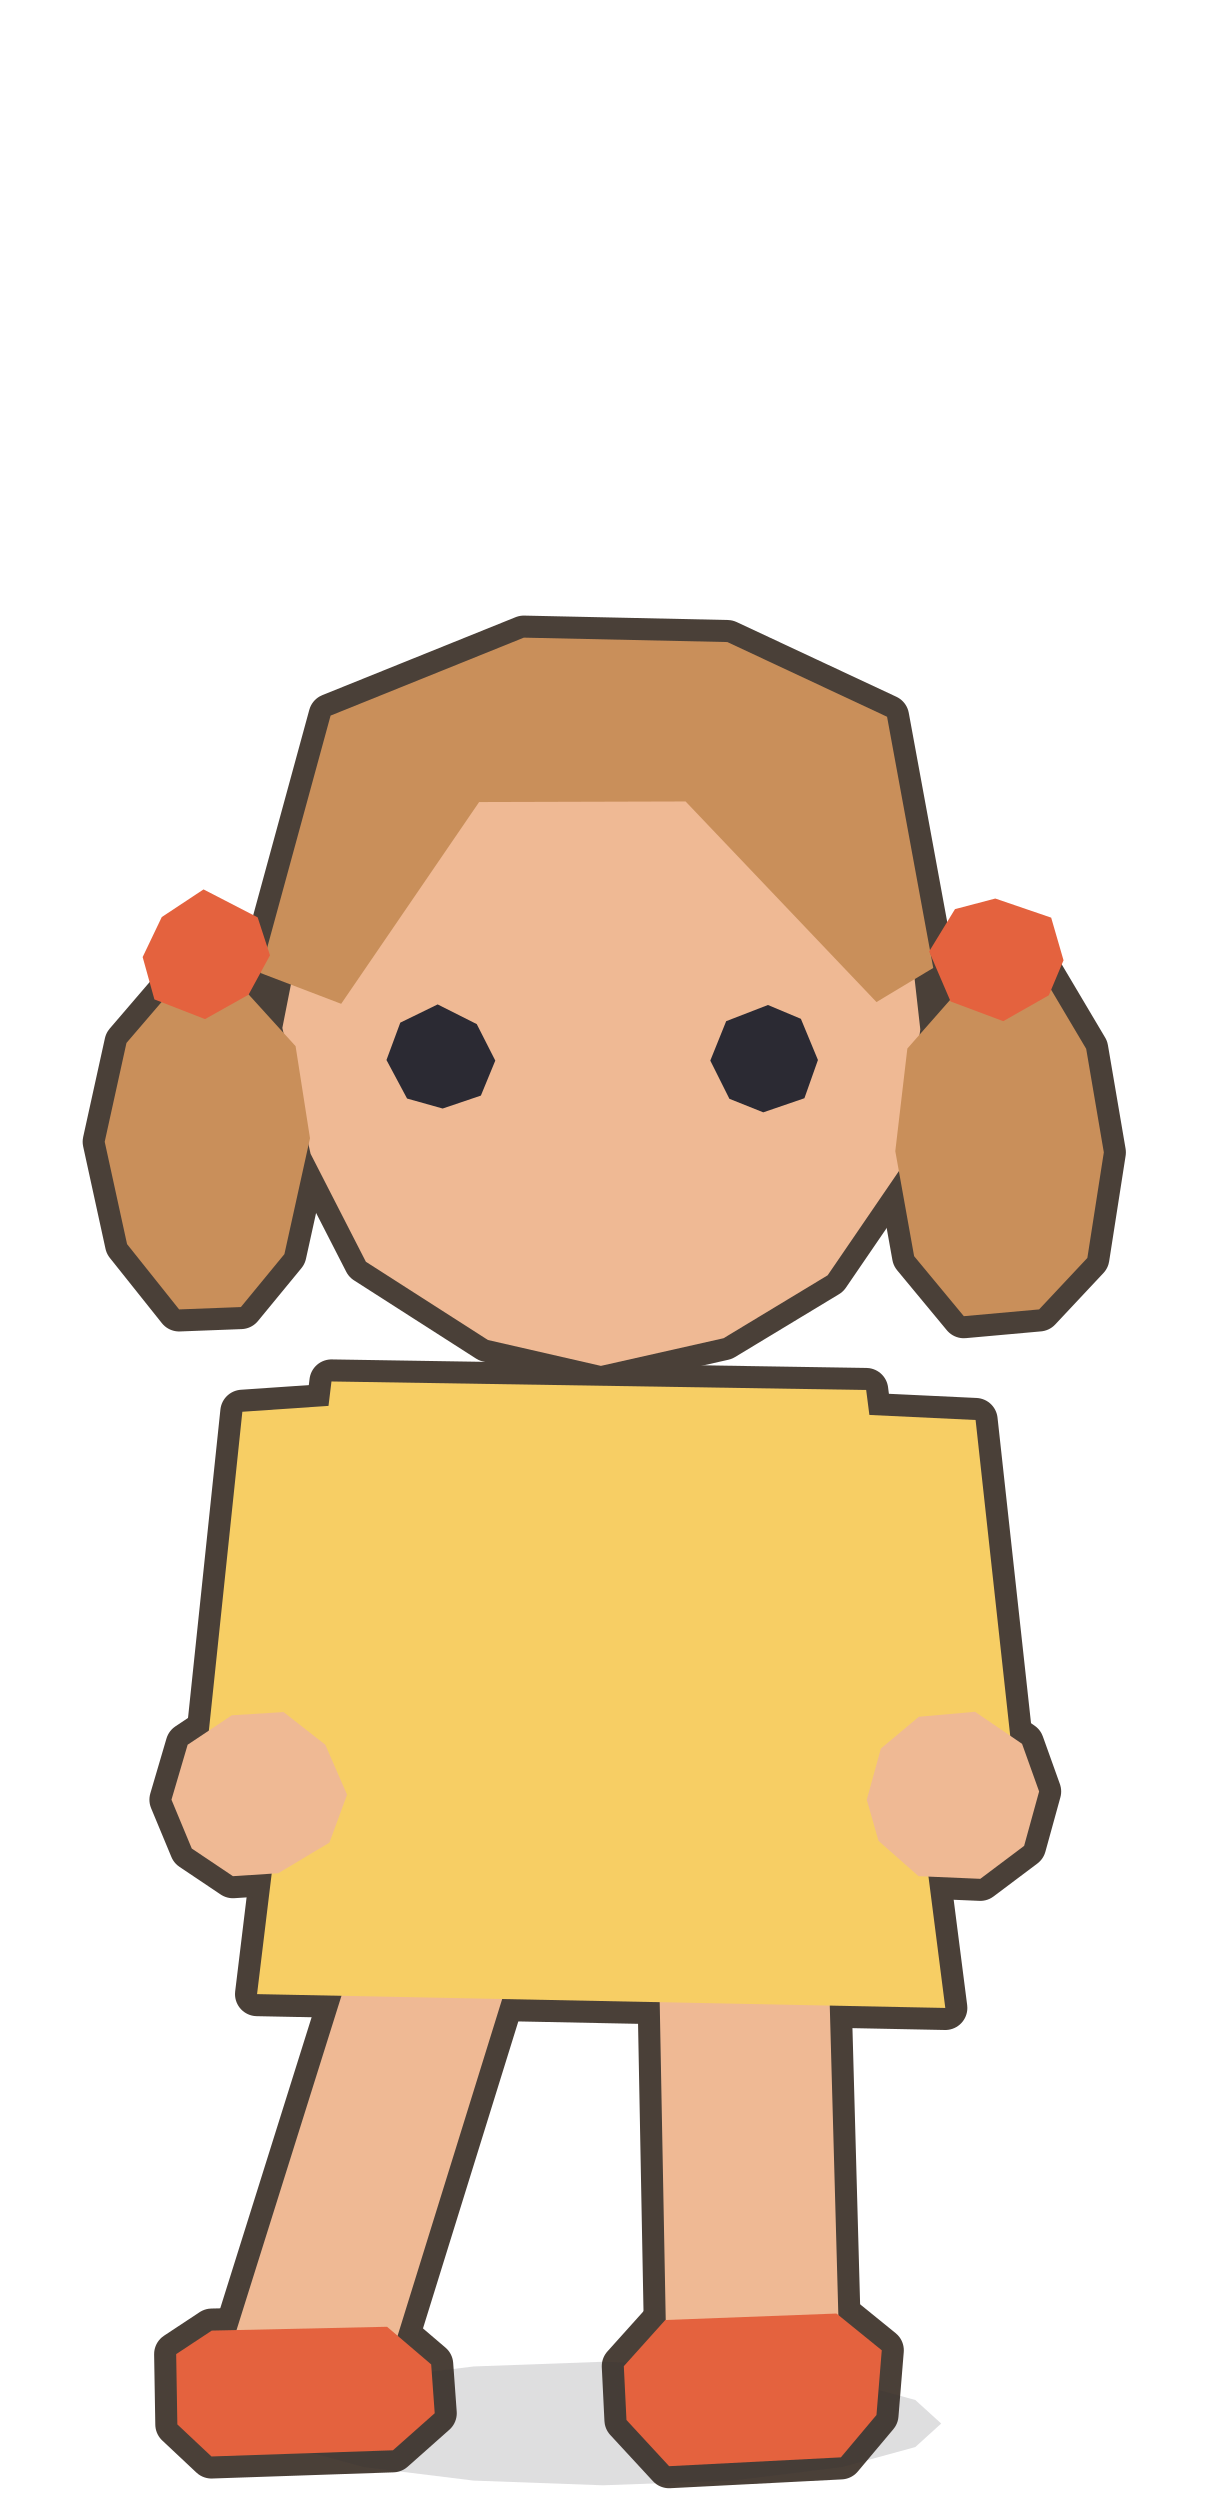
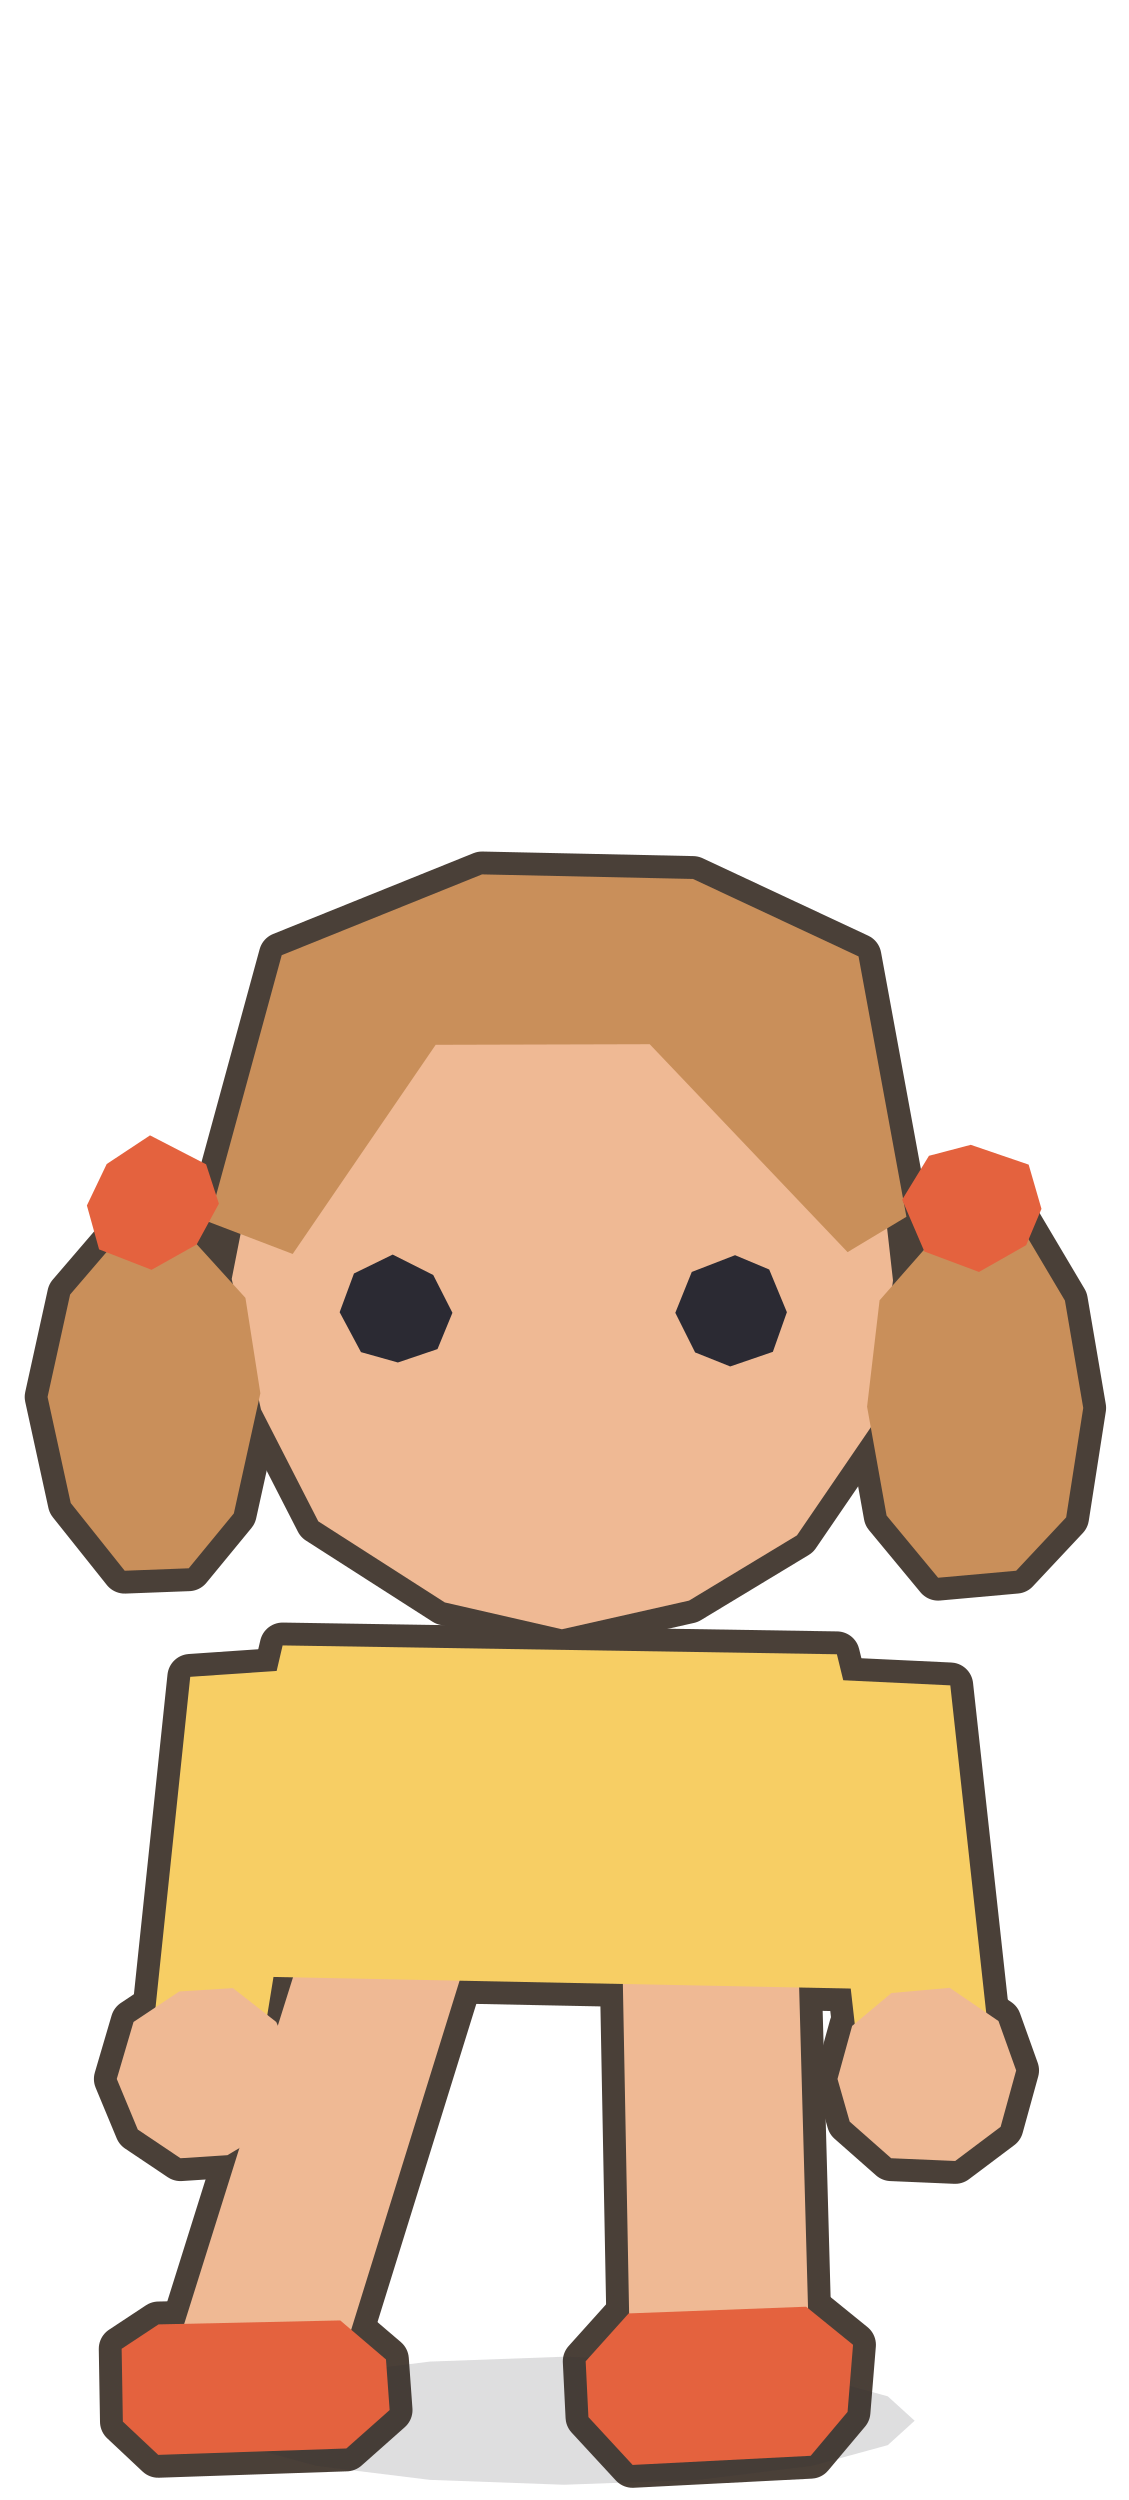
- <svg xmlns="http://www.w3.org/2000/svg" width="123" height="255" viewBox="0 0 41 85">
+ <svg xmlns="http://www.w3.org/2000/svg" width="111" height="246" viewBox="0 0 37 82">
  <g fill="#4A4038" stroke="#4A4038" stroke-width="1.5" stroke-linejoin="round">
-     <polygon points="13.11,63.08 18.66,62.86 13.30,80.12 7.87,79.77" fill="#4A4038" />
-     <polygon points="22.34,63.33 28.07,63.08 28.54,80.02 22.66,80.20" fill="#4A4038" />
-     <polygon points="7.20,79.24 13.16,79.11 14.66,80.39 14.78,82.05 13.36,83.31 7.19,83.52 6.03,82.43 5.99,80.04" fill="#4A4038" />
-     <polygon points="22.62,78.88 28.44,78.66 29.98,79.91 29.80,82.11 28.59,83.55 22.75,83.85 21.30,82.28 21.21,80.45" fill="#4A4038" />
-     <polygon points="11.27,46.97 29.45,47.26 32.14,68.27 8.74,67.80" fill="#4A4038" />
-     <polygon points="8.24,48.00 12.62,47.70 10.67,59.69 6.98,60.00" fill="#4A4038" />
-     <polygon points="11.80,61.02 11.20,62.65 9.46,63.69 7.92,63.79 6.52,62.85 5.83,61.19 6.38,59.32 7.88,58.32 9.64,58.21 11.06,59.32" fill="#4A4038" />
-     <polygon points="28.75,48.07 33.17,48.28 34.42,59.68 30.14,60.30" fill="#4A4038" />
-     <polygon points="35.33,60.91 34.82,62.76 33.33,63.88 31.23,63.79 29.87,62.59 29.47,61.19 29.95,59.45 31.24,58.37 33.15,58.20 34.75,59.29" fill="#4A4038" />
-     <polygon points="31.29,35.00 30.69,39.63 28.14,43.36 24.60,45.50 20.43,46.44 16.59,45.56 12.44,42.90 10.56,39.23 9.60,34.95 10.45,30.64 12.99,26.91 16.03,24.47 20.38,23.23 24.84,24.61 27.99,27.06 30.80,30.65" fill="#4A4038" />
-     <polygon points="8.85,33.08 11.24,24.33 17.81,21.68 24.73,21.83 30.16,24.37 31.73,32.91 29.80,34.07 23.31,27.25 16.29,27.27 11.60,34.13" fill="#4A4038" />
-     <polygon points="10.54,38.70 9.67,42.64 8.19,44.44 6.09,44.52 4.32,42.30 3.56,38.82 4.30,35.46 5.99,33.49 7.87,33.17 10.05,35.57" fill="#4A4038" />
-     <polygon points="37.53,39.18 36.97,42.77 35.33,44.52 32.77,44.75 31.08,42.71 30.44,39.14 30.85,35.65 32.67,33.58 35.40,33.08 36.93,35.66" fill="#4A4038" />
+     <polygon points="11.11,60.08 16.66,59.86 11.30,77.12 5.87,76.77" fill="#4A4038" />
+     <polygon points="20.34,60.33 26.07,60.08 26.54,77.02 20.66,77.20" fill="#4A4038" />
+     <polygon points="5.20,76.24 11.16,76.11 12.66,77.39 12.78,79.05 11.36,80.31 5.19,80.52 4.03,79.43 3.99,77.04" fill="#4A4038" />
+     <polygon points="20.62,75.88 26.44,75.66 27.98,76.91 27.80,79.11 26.59,80.55 20.75,80.85 19.30,79.28 19.21,77.45" fill="#4A4038" />
+     <polygon points="9.27,53.97 27.45,54.26 30.14,65.27 6.74,64.80" fill="#4A4038" />
+     <polygon points="6.24,55.00 10.62,54.70 8.67,66.69 4.98,67.00" fill="#4A4038" />
+     <polygon points="9.80,68.02 9.20,69.65 7.46,70.69 5.92,70.79 4.52,69.85 3.83,68.19 4.38,66.32 5.88,65.32 7.64,65.21 9.06,66.32" fill="#4A4038" />
+     <polygon points="26.75,55.07 31.17,55.28 32.42,66.68 28.14,67.30" fill="#4A4038" />
+     <polygon points="33.33,67.91 32.82,69.76 31.33,70.88 29.23,70.79 27.87,69.59 27.47,68.19 27.95,66.45 29.24,65.37 31.15,65.20 32.75,66.29" fill="#4A4038" />
+     <polygon points="29.29,42.00 28.69,46.63 26.14,50.36 22.60,52.50 18.43,53.44 14.59,52.56 10.44,49.90 8.56,46.23 7.60,41.95 8.45,37.64 10.99,33.91 14.03,31.47 18.38,30.23 22.84,31.61 25.99,34.06 28.80,37.65" fill="#4A4038" />
+     <polygon points="6.85,40.08 9.24,31.33 15.81,28.68 22.73,28.83 28.16,31.37 29.73,39.91 27.80,41.07 21.31,34.25 14.29,34.27 9.60,41.13" fill="#4A4038" />
+     <polygon points="8.54,45.70 7.67,49.64 6.19,51.44 4.09,51.52 2.32,49.30 1.56,45.82 2.30,42.46 3.99,40.49 5.87,40.17 8.05,42.57" fill="#4A4038" />
+     <polygon points="35.53,46.18 34.97,49.77 33.33,51.52 30.77,51.75 29.08,49.71 28.44,46.14 28.85,42.65 30.67,40.58 33.40,40.08 34.93,42.66" fill="#4A4038" />
  </g>
-   <polygon points="32.00,82.40 31.12,83.20 28.63,83.88 24.90,84.34 20.50,84.50 16.10,84.34 12.37,83.88 9.88,83.20 9.00,82.40 9.88,81.60 12.37,80.92 16.10,80.46 20.50,80.30 24.90,80.46 28.63,80.92 31.12,81.60" fill="#2B2A33" opacity="0.16" />
-   <polygon points="13.11,63.08 18.66,62.86 13.30,80.12 7.87,79.77" fill="#EFB994" />
-   <polygon points="22.34,63.33 28.07,63.08 28.54,80.02 22.66,80.20" fill="#EFB994" />
-   <polygon points="7.20,79.24 13.16,79.11 14.66,80.39 14.78,82.05 13.36,83.31 7.19,83.52 6.03,82.43 5.99,80.04" fill="#E4623E" />
-   <polygon points="22.62,78.88 28.44,78.66 29.98,79.91 29.80,82.11 28.59,83.55 22.75,83.85 21.30,82.28 21.21,80.45" fill="#E4623E" />
-   <polygon points="11.27,46.97 29.45,47.26 32.14,68.27 8.74,67.80" fill="#F7CE64" />
-   <polygon points="8.24,48.00 12.62,47.70 10.67,59.69 6.98,60.00" fill="#F7CE64" />
-   <polygon points="11.80,61.02 11.20,62.65 9.46,63.69 7.92,63.79 6.52,62.85 5.83,61.19 6.38,59.32 7.88,58.32 9.64,58.21 11.06,59.32" fill="#EFB994" />
-   <polygon points="28.75,48.07 33.17,48.28 34.42,59.68 30.14,60.30" fill="#F7CE64" />
-   <polygon points="35.33,60.91 34.82,62.76 33.33,63.88 31.23,63.79 29.87,62.59 29.47,61.19 29.95,59.45 31.24,58.37 33.15,58.20 34.75,59.29" fill="#EFB994" />
-   <polygon points="31.29,35.00 30.69,39.63 28.14,43.36 24.60,45.50 20.43,46.44 16.59,45.56 12.44,42.90 10.56,39.23 9.60,34.95 10.45,30.64 12.99,26.91 16.03,24.47 20.38,23.23 24.84,24.61 27.99,27.06 30.80,30.65" fill="#EFB994" />
-   <polygon points="8.85,33.08 11.24,24.33 17.81,21.68 24.73,21.83 30.16,24.37 31.73,32.91 29.80,34.07 23.31,27.25 16.29,27.27 11.60,34.13" fill="#C98F5A" />
-   <polygon points="10.54,38.70 9.67,42.64 8.19,44.44 6.09,44.52 4.32,42.30 3.56,38.82 4.30,35.46 5.99,33.49 7.87,33.17 10.05,35.57" fill="#C98F5A" />
-   <polygon points="9.18,32.48 8.45,33.82 6.97,34.65 5.25,33.98 4.85,32.54 5.50,31.18 6.92,30.24 8.76,31.19" fill="#E4623E" />
-   <polygon points="37.53,39.18 36.97,42.77 35.33,44.52 32.77,44.75 31.08,42.71 30.44,39.14 30.85,35.65 32.67,33.58 35.40,33.08 36.93,35.66" fill="#C98F5A" />
-   <polygon points="36.16,32.65 35.66,33.84 34.11,34.72 32.32,34.05 31.59,32.35 32.47,30.91 33.84,30.55 35.74,31.20" fill="#E4623E" />
-   <polygon points="16.84,36.06 16.35,37.25 15.05,37.69 13.84,37.35 13.14,36.04 13.61,34.77 14.88,34.15 16.21,34.82" fill="#2B2A33" />
-   <polygon points="27.81,36.04 27.35,37.34 25.95,37.82 24.80,37.36 24.15,36.06 24.69,34.72 26.11,34.17 27.23,34.64" fill="#2B2A33" />
+   <polygon points="30.00,79.40 29.12,80.20 26.63,80.88 22.90,81.34 18.50,81.50 14.10,81.34 10.37,80.88 7.88,80.20 7.00,79.40 7.88,78.60 10.37,77.92 14.10,77.46 18.50,77.30 22.90,77.46 26.63,77.92 29.12,78.60" fill="#2B2A33" opacity="0.16" />
+   <polygon points="11.11,60.08 16.66,59.86 11.30,77.12 5.87,76.77" fill="#EFB994" />
+   <polygon points="20.34,60.33 26.07,60.08 26.54,77.02 20.66,77.20" fill="#EFB994" />
+   <polygon points="5.20,76.24 11.16,76.11 12.66,77.39 12.78,79.05 11.36,80.31 5.19,80.52 4.03,79.43 3.99,77.04" fill="#E4623E" />
+   <polygon points="20.62,75.88 26.44,75.66 27.98,76.91 27.80,79.11 26.59,80.55 20.75,80.85 19.30,79.28 19.21,77.45" fill="#E4623E" />
+   <polygon points="9.27,53.97 27.45,54.26 30.14,65.27 6.74,64.80" fill="#F7CE64" />
+   <polygon points="6.24,55.00 10.62,54.70 8.67,66.69 4.98,67.00" fill="#F7CE64" />
+   <polygon points="9.80,68.02 9.20,69.65 7.46,70.69 5.92,70.79 4.52,69.85 3.83,68.19 4.38,66.32 5.88,65.32 7.64,65.21 9.06,66.32" fill="#EFB994" />
+   <polygon points="26.75,55.07 31.17,55.28 32.42,66.68 28.14,67.30" fill="#F7CE64" />
+   <polygon points="33.33,67.91 32.82,69.76 31.33,70.88 29.23,70.79 27.87,69.59 27.47,68.19 27.95,66.45 29.24,65.37 31.15,65.20 32.75,66.29" fill="#EFB994" />
+   <polygon points="29.29,42.00 28.69,46.63 26.14,50.36 22.60,52.50 18.43,53.44 14.59,52.56 10.44,49.90 8.56,46.23 7.60,41.95 8.45,37.64 10.99,33.91 14.03,31.47 18.38,30.23 22.84,31.61 25.99,34.06 28.80,37.65" fill="#EFB994" />
+   <polygon points="6.85,40.08 9.24,31.33 15.81,28.68 22.73,28.83 28.16,31.37 29.73,39.91 27.80,41.07 21.31,34.25 14.29,34.27 9.60,41.13" fill="#C98F5A" />
+   <polygon points="8.54,45.70 7.67,49.64 6.19,51.44 4.09,51.52 2.32,49.30 1.56,45.82 2.30,42.46 3.99,40.49 5.87,40.17 8.05,42.57" fill="#C98F5A" />
+   <polygon points="7.18,39.48 6.45,40.82 4.97,41.65 3.25,40.98 2.85,39.54 3.50,38.18 4.92,37.24 6.76,38.19" fill="#E4623E" />
+   <polygon points="35.53,46.18 34.97,49.77 33.33,51.52 30.77,51.75 29.08,49.71 28.44,46.14 28.85,42.65 30.67,40.58 33.40,40.08 34.93,42.66" fill="#C98F5A" />
+   <polygon points="34.16,39.65 33.66,40.84 32.11,41.72 30.32,41.05 29.59,39.35 30.47,37.91 31.84,37.55 33.74,38.20" fill="#E4623E" />
+   <polygon points="14.84,43.06 14.35,44.25 13.05,44.69 11.84,44.35 11.14,43.04 11.61,41.77 12.88,41.15 14.21,41.82" fill="#2B2A33" />
+   <polygon points="25.81,43.04 25.35,44.34 23.95,44.82 22.80,44.36 22.15,43.06 22.69,41.72 24.11,41.17 25.23,41.64" fill="#2B2A33" />
</svg>
